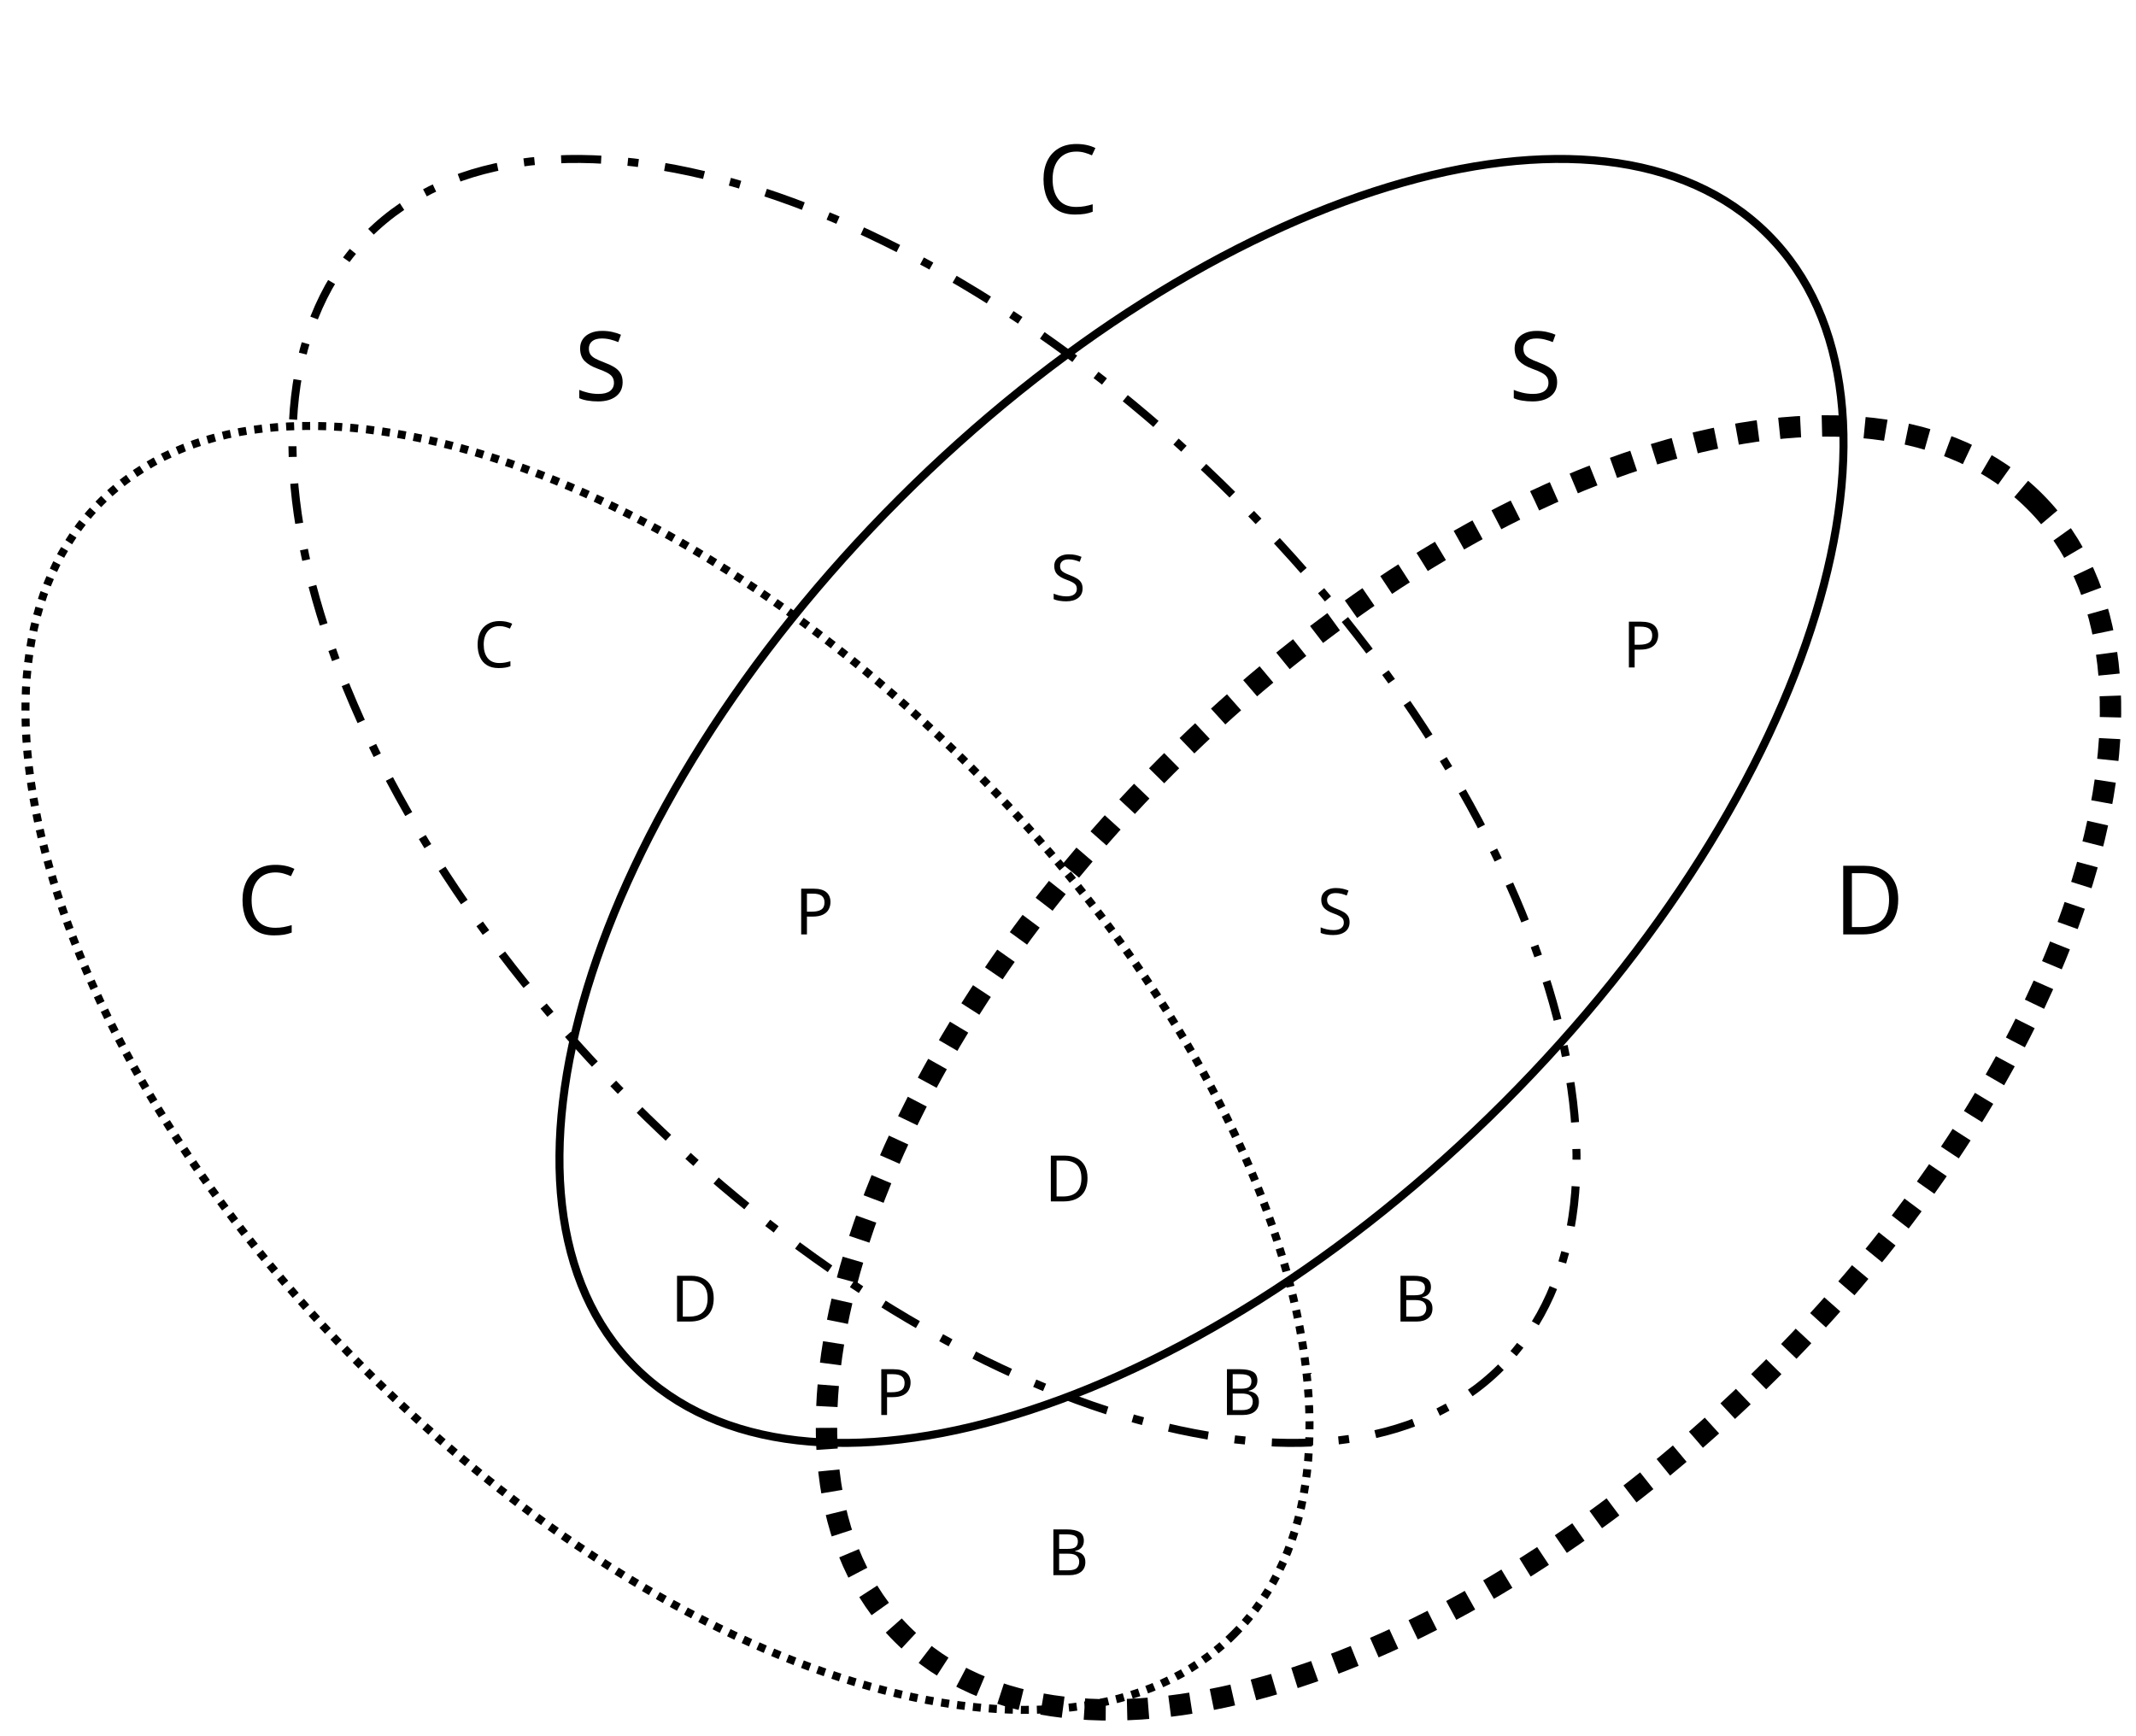
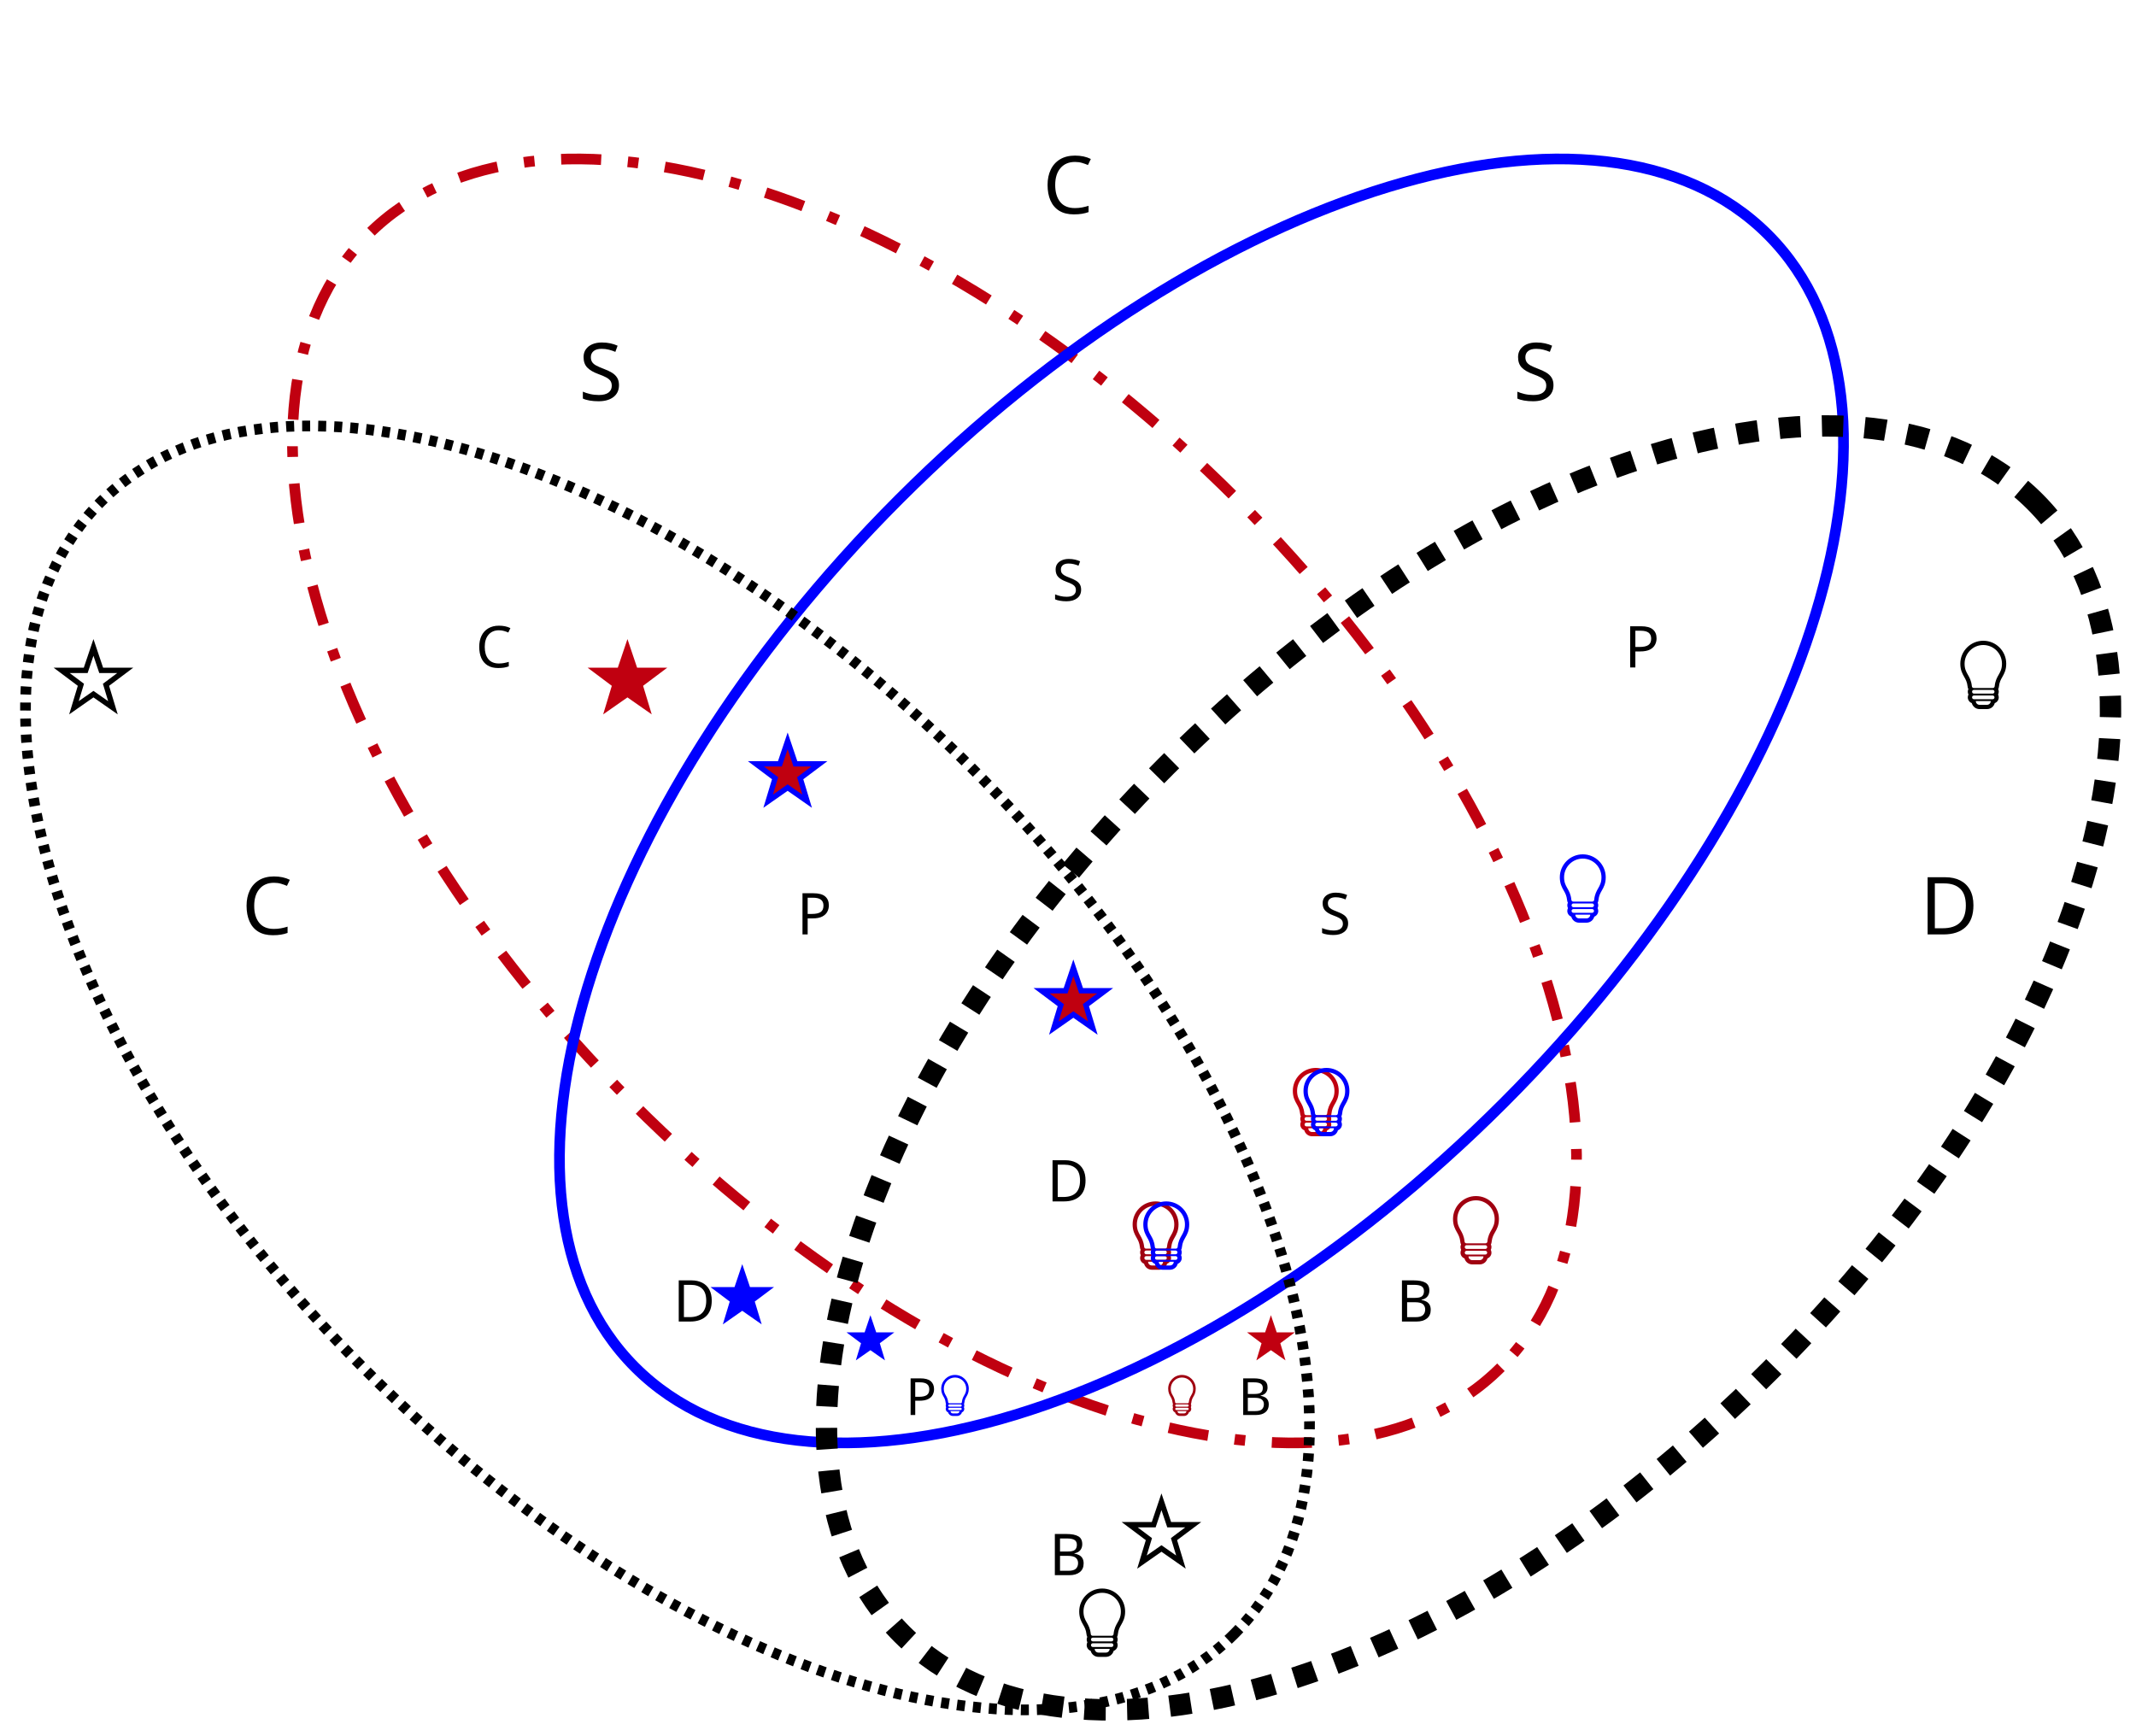
- <svg xmlns="http://www.w3.org/2000/svg" width="100%" height="100%" viewBox="0 0 800 650" preserveAspectRatio="xMidYMid meet" version="1.1">
-   <ellipse cx="0" cy="0" rx="300" ry="160" stroke="black" fill="none" stroke-width="3" stroke-dasharray="15,10,4,10" transform="translate(350, 300) rotate(45)" />
-   <ellipse cx="0" cy="0" rx="300" ry="160" stroke="black" fill="none" stroke-width="3" stroke-dasharray="" transform="translate(450, 300) rotate(-45)" />
-   <ellipse cx="0" cy="0" rx="300" ry="160" stroke="black" fill="none" stroke-width="3" stroke-dasharray="3" transform="translate(250, 400) rotate(45)" />
+ <svg xmlns="http://www.w3.org/2000/svg" width="100%" height="100%" viewBox="0 0 800 650" preserveAspectRatio="xMidYMid meet" version="1.2">
+   <ellipse cx="0" cy="0" rx="300" ry="160" stroke="#C00010" fill="none" stroke-width="4" stroke-dasharray="15,10,4,10" transform="translate(350, 300) rotate(45)" />
+   <ellipse cx="0" cy="0" rx="300" ry="160" stroke="blue" fill="none" stroke-width="4" stroke-dasharray="" transform="translate(450, 300) rotate(-45)" />
+   <ellipse cx="0" cy="0" rx="300" ry="160" stroke="black" fill="none" stroke-width="4" stroke-dasharray="3" transform="translate(250, 400) rotate(45)" />
  <ellipse cx="0" cy="0" rx="300" ry="160" stroke="black" fill="none" stroke-width="8" stroke-dasharray="8" transform="translate(550, 400) rotate(-45)" />
-   <text font-family="Special Elite, sans-serif" text-anchor="middle" x="225" y="150" font-size="3em">
+   <text font-family="Source Sans Pro, sans-serif" text-anchor="middle" x="225" y="150" font-size="2.5em">
    <tspan>S</tspan>
  </text>
-   <text font-family="Special Elite, sans-serif" text-anchor="middle" x="575" y="150" font-size="3em">
+   <text font-family="Source Sans Pro, sans-serif" text-anchor="middle" x="575" y="150" font-size="2.5em">
    <tspan>S</tspan>
  </text>
-   <text font-family="Special Elite, sans-serif" text-anchor="middle" x="100" y="350" font-size="3em">
+   <text font-family="Source Sans Pro, sans-serif" text-anchor="middle" x="100" y="350" font-size="2.5em">
    <tspan>C</tspan>
  </text>
-   <text font-family="Special Elite, sans-serif" text-anchor="middle" x="700" y="350" font-size="3em">
+   <text font-family="Source Sans Pro, sans-serif" text-anchor="middle" x="730" y="350" font-size="2.5em">
    <tspan>D</tspan>
  </text>
-   <text font-family="Special Elite, sans-serif" text-anchor="middle" x="185" y="250" font-size="2em">
+   <text font-family="Source Sans Pro, sans-serif" text-anchor="middle" x="185" y="250" font-size="1.8em">
    <tspan>C</tspan>
  </text>
-   <text font-family="Special Elite, sans-serif" text-anchor="middle" x="400" y="225" font-size="2em">
+   <text font-family="Source Sans Pro, sans-serif" text-anchor="middle" x="400" y="225" font-size="1.8em">
    <tspan>S</tspan>
  </text>
-   <text font-family="Special Elite, sans-serif" text-anchor="middle" x="615" y="250" font-size="2em">
+   <text font-family="Source Sans Pro, sans-serif" text-anchor="middle" x="615" y="250" font-size="1.8em">
    <tspan>P</tspan>
  </text>
-   <text font-family="Special Elite, sans-serif" text-anchor="middle" x="400" y="590" font-size="2em">
+   <text font-family="Source Sans Pro, sans-serif" text-anchor="middle" x="400" y="590" font-size="1.8em">
    <tspan>B</tspan>
  </text>
-   <text font-family="Special Elite, sans-serif" text-anchor="middle" x="260" y="495" font-size="2em">
+   <text font-family="Source Sans Pro, sans-serif" text-anchor="middle" x="260" y="495" font-size="1.8em">
    <tspan>D</tspan>
  </text>
-   <text font-family="Special Elite, sans-serif" text-anchor="middle" x="530" y="495" font-size="2em">
+   <text font-family="Source Sans Pro, sans-serif" text-anchor="middle" x="530" y="495" font-size="1.8em">
    <tspan>B</tspan>
  </text>
-   <text font-family="Special Elite, sans-serif" text-anchor="middle" x="305" y="350" font-size="2em">
+   <text font-family="Source Sans Pro, sans-serif" text-anchor="middle" x="305" y="350" font-size="1.8em">
    <tspan>P</tspan>
  </text>
-   <text font-family="Special Elite, sans-serif" text-anchor="middle" x="500" y="350" font-size="2em">
+   <text font-family="Source Sans Pro, sans-serif" text-anchor="middle" x="500" y="350" font-size="1.8em">
    <tspan>S</tspan>
  </text>
-   <text font-family="Special Elite, sans-serif" text-anchor="middle" x="335" y="530" font-size="2em">
+   <text font-family="Source Sans Pro, sans-serif" text-anchor="middle" x="345" y="530" font-size="1.6em">
    <tspan>P</tspan>
  </text>
-   <text font-family="Special Elite, sans-serif" text-anchor="middle" x="465" y="530" font-size="2em">
+   <text font-family="Source Sans Pro, sans-serif" text-anchor="middle" x="470" y="530" font-size="1.6em">
    <tspan>B</tspan>
  </text>
-   <text font-family="Special Elite, sans-serif" text-anchor="middle" x="400" y="450" font-size="2em">
+   <text font-family="Source Sans Pro, sans-serif" text-anchor="middle" x="400" y="450" font-size="1.8em">
    <tspan>D</tspan>
  </text>
-   <text font-family="Special Elite, sans-serif" text-anchor="middle" x="400" y="80" font-size="3em">
+   <text font-family="Source Sans Pro, sans-serif" text-anchor="middle" x="400" y="80" font-size="2.5em">
    <tspan>C</tspan>
  </text>
+   <g transform="translate(0,235) scale(0.1,0.1)" fill="#000000" stroke="none">
+     <polygon fill="none" stroke="black" stroke-width="20" points="350,75  379,161 469,161 397,215                     423,301 350,250 277,301 303,215                     231,161 321,161" />
+   </g>
+   <g transform="translate(200,235) scale(0.1,0.1)" fill="#000000" stroke="none">
+     <polygon fill="#C00010" stroke="#C00010" stroke-width="20" points="350,75  379,161 469,161 397,215                     423,301 350,250 277,301 303,215                     231,161 321,161" />
+   </g>
+   <g transform="translate(260,270) scale(0.1,0.1)" fill="#000000" stroke="none">
+     <polygon fill="#C00010" stroke="blue" stroke-width="20" points="350,75  379,161 469,161 397,215                     423,301 350,250 277,301 303,215                     231,161 321,161" />
+   </g>
+   <g transform="translate(367,355) scale(0.1,0.1)" fill="#000000" stroke="none">
+     <polygon fill="#C00010" stroke="blue" stroke-width="20" points="350,75  379,161 469,161 397,215                     423,301 350,250 277,301 303,215                     231,161 321,161" />
+   </g>
+   <g transform="translate(250,470) scale(0.08,0.08)" fill="#000000" stroke="none">
+     <polygon fill="blue" stroke="blue" stroke-width="20" points="350,75  379,161 469,161 397,215                     423,301 350,250 277,301 303,215                     231,161 321,161" />
+   </g>
+   <g transform="translate(305,490) scale(0.06,0.06)" fill="#000000" stroke="none">
+     <polygon fill="blue" stroke="blue" stroke-width="20" points="350,75  379,161 469,161 397,215                     423,301 350,250 277,301 303,215                     231,161 321,161" />
+   </g>
+   <g transform="translate(455,490) scale(0.06,0.06)" fill="#000000" stroke="none">
+     <polygon fill="#C00010" stroke="#C00010" stroke-width="20" points="350,75  379,161 469,161 397,215                     423,301 350,250 277,301 303,215                     231,161 321,161" />
+   </g>
+   <g transform="translate(400,555) scale(0.1,0.1)" fill="#000000" stroke="none">
+     <polygon fill="none" stroke="black" stroke-width="20" points="350,75  379,161 469,161 397,215                     423,301 350,250 277,301 303,215                     231,161 321,161" />
+   </g>
+   <g transform="translate(400,595) scale(0.05,0.05)" fill="#000000" stroke="none">
+     <path d="M256,32c77.312,0,140,62.688,140,140c0,76.125-45.875,85-54.5,168c0,7.75-6.25,14-14,14h-143c-7.75,0-14-6.25-14-14h-0.031   C161.875,257,116,248.125,116,172C116,94.688,178.688,32,256,32 M326,368c7.75,0,14,6.25,14,14s-6.25,14-14,14H186   c-7.75,0-14-6.25-14-14s6.25-14,14-14H326 M326,410c7.75,0,14,6.25,14,14s-6.25,14-14,14H186c-7.75,0-14-6.25-14-14s6.25-14,14-14   H326 M312,452c0,15.469-12.531,28-28,28h-56c-15.469,0-28-12.531-28-28H312 M256,0C161.156,0,84,77.156,84,172   c0,47.625,15.563,74.969,29.25,99.125c11.625,20.438,21.688,38.156,25.281,71.094c0.344,7.313,2.438,14.188,5.844,20.219   C141.563,368.375,140,375,140,382c0,7.562,1.813,14.688,5.063,21c-3.25,6.312-5.063,13.438-5.063,21   c0,19.719,12.469,36.562,29.938,43.094C176.625,492.906,200.125,512,228,512h56c27.875,0,51.375-19.094,58.062-44.906   C359.531,460.562,372,443.719,372,424c0-7.562-1.844-14.688-5.094-21c3.25-6.312,5.094-13.438,5.094-21   c0-7-1.562-13.625-4.375-19.531c3.406-6.062,5.469-12.969,5.812-20.281c3.625-32.905,13.656-50.594,25.281-71.062   C412.438,247,428,219.625,428,172C428,77.156,350.844,0,256,0L256,0z" />
+   </g>
+   <g transform="translate(420,450) scale(0.05,0.05)" fill="#A00010" stroke="none">
+     <path d="M256,32c77.312,0,140,62.688,140,140c0,76.125-45.875,85-54.5,168c0,7.75-6.25,14-14,14h-143c-7.75,0-14-6.25-14-14h-0.031   C161.875,257,116,248.125,116,172C116,94.688,178.688,32,256,32 M326,368c7.75,0,14,6.25,14,14s-6.25,14-14,14H186   c-7.75,0-14-6.25-14-14s6.25-14,14-14H326 M326,410c7.75,0,14,6.25,14,14s-6.25,14-14,14H186c-7.75,0-14-6.25-14-14s6.25-14,14-14   H326 M312,452c0,15.469-12.531,28-28,28h-56c-15.469,0-28-12.531-28-28H312 M256,0C161.156,0,84,77.156,84,172   c0,47.625,15.563,74.969,29.25,99.125c11.625,20.438,21.688,38.156,25.281,71.094c0.344,7.313,2.438,14.188,5.844,20.219   C141.563,368.375,140,375,140,382c0,7.562,1.813,14.688,5.063,21c-3.25,6.312-5.063,13.438-5.063,21   c0,19.719,12.469,36.562,29.938,43.094C176.625,492.906,200.125,512,228,512h56c27.875,0,51.375-19.094,58.062-44.906   C359.531,460.562,372,443.719,372,424c0-7.562-1.844-14.688-5.094-21c3.25-6.312,5.094-13.438,5.094-21   c0-7-1.562-13.625-4.375-19.531c3.406-6.062,5.469-12.969,5.812-20.281c3.625-32.905,13.656-50.594,25.281-71.062   C412.438,247,428,219.625,428,172C428,77.156,350.844,0,256,0L256,0z" />
+   </g>
+   <g transform="translate(424,450) scale(0.05,0.05)" fill="blue" stroke="none">
+     <path d="M256,32c77.312,0,140,62.688,140,140c0,76.125-45.875,85-54.5,168c0,7.75-6.25,14-14,14h-143c-7.75,0-14-6.25-14-14h-0.031   C161.875,257,116,248.125,116,172C116,94.688,178.688,32,256,32 M326,368c7.75,0,14,6.25,14,14s-6.25,14-14,14H186   c-7.75,0-14-6.25-14-14s6.25-14,14-14H326 M326,410c7.75,0,14,6.25,14,14s-6.25,14-14,14H186c-7.75,0-14-6.25-14-14s6.25-14,14-14   H326 M312,452c0,15.469-12.531,28-28,28h-56c-15.469,0-28-12.531-28-28H312 M256,0C161.156,0,84,77.156,84,172   c0,47.625,15.563,74.969,29.25,99.125c11.625,20.438,21.688,38.156,25.281,71.094c0.344,7.313,2.438,14.188,5.844,20.219   C141.563,368.375,140,375,140,382c0,7.562,1.813,14.688,5.063,21c-3.25,6.312-5.063,13.438-5.063,21   c0,19.719,12.469,36.562,29.938,43.094C176.625,492.906,200.125,512,228,512h56c27.875,0,51.375-19.094,58.062-44.906   C359.531,460.562,372,443.719,372,424c0-7.562-1.844-14.688-5.094-21c3.25-6.312,5.094-13.438,5.094-21   c0-7-1.562-13.625-4.375-19.531c3.406-6.062,5.469-12.969,5.812-20.281c3.625-32.905,13.656-50.594,25.281-71.062   C412.438,247,428,219.625,428,172C428,77.156,350.844,0,256,0L256,0z" />
+   </g>
+   <g transform="translate(480,400) scale(0.05,0.05)" fill="#C00010" stroke="none">
+     <path d="M256,32c77.312,0,140,62.688,140,140c0,76.125-45.875,85-54.5,168c0,7.75-6.25,14-14,14h-143c-7.75,0-14-6.25-14-14h-0.031   C161.875,257,116,248.125,116,172C116,94.688,178.688,32,256,32 M326,368c7.75,0,14,6.25,14,14s-6.25,14-14,14H186   c-7.75,0-14-6.25-14-14s6.25-14,14-14H326 M326,410c7.75,0,14,6.25,14,14s-6.25,14-14,14H186c-7.75,0-14-6.25-14-14s6.25-14,14-14   H326 M312,452c0,15.469-12.531,28-28,28h-56c-15.469,0-28-12.531-28-28H312 M256,0C161.156,0,84,77.156,84,172   c0,47.625,15.563,74.969,29.25,99.125c11.625,20.438,21.688,38.156,25.281,71.094c0.344,7.313,2.438,14.188,5.844,20.219   C141.563,368.375,140,375,140,382c0,7.562,1.813,14.688,5.063,21c-3.25,6.312-5.063,13.438-5.063,21   c0,19.719,12.469,36.562,29.938,43.094C176.625,492.906,200.125,512,228,512h56c27.875,0,51.375-19.094,58.062-44.906   C359.531,460.562,372,443.719,372,424c0-7.562-1.844-14.688-5.094-21c3.25-6.312,5.094-13.438,5.094-21   c0-7-1.562-13.625-4.375-19.531c3.406-6.062,5.469-12.969,5.812-20.281c3.625-32.905,13.656-50.594,25.281-71.062   C412.438,247,428,219.625,428,172C428,77.156,350.844,0,256,0L256,0z" />
+   </g>
+   <g transform="translate(484,400) scale(0.05,0.05)" fill="blue" stroke="none">
+     <path d="M256,32c77.312,0,140,62.688,140,140c0,76.125-45.875,85-54.5,168c0,7.75-6.25,14-14,14h-143c-7.75,0-14-6.25-14-14h-0.031   C161.875,257,116,248.125,116,172C116,94.688,178.688,32,256,32 M326,368c7.75,0,14,6.25,14,14s-6.25,14-14,14H186   c-7.75,0-14-6.25-14-14s6.25-14,14-14H326 M326,410c7.75,0,14,6.25,14,14s-6.25,14-14,14H186c-7.75,0-14-6.25-14-14s6.25-14,14-14   H326 M312,452c0,15.469-12.531,28-28,28h-56c-15.469,0-28-12.531-28-28H312 M256,0C161.156,0,84,77.156,84,172   c0,47.625,15.563,74.969,29.25,99.125c11.625,20.438,21.688,38.156,25.281,71.094c0.344,7.313,2.438,14.188,5.844,20.219   C141.563,368.375,140,375,140,382c0,7.562,1.813,14.688,5.063,21c-3.25,6.312-5.063,13.438-5.063,21   c0,19.719,12.469,36.562,29.938,43.094C176.625,492.906,200.125,512,228,512h56c27.875,0,51.375-19.094,58.062-44.906   C359.531,460.562,372,443.719,372,424c0-7.562-1.844-14.688-5.094-21c3.25-6.312,5.094-13.438,5.094-21   c0-7-1.562-13.625-4.375-19.531c3.406-6.062,5.469-12.969,5.812-20.281c3.625-32.905,13.656-50.594,25.281-71.062   C412.438,247,428,219.625,428,172C428,77.156,350.844,0,256,0L256,0z" />
+   </g>
+   <g transform="translate(580,320) scale(0.05,0.05)" fill="blue" stroke="none">
+     <path d="M256,32c77.312,0,140,62.688,140,140c0,76.125-45.875,85-54.5,168c0,7.75-6.25,14-14,14h-143c-7.75,0-14-6.25-14-14h-0.031   C161.875,257,116,248.125,116,172C116,94.688,178.688,32,256,32 M326,368c7.75,0,14,6.25,14,14s-6.25,14-14,14H186   c-7.75,0-14-6.25-14-14s6.25-14,14-14H326 M326,410c7.75,0,14,6.25,14,14s-6.25,14-14,14H186c-7.75,0-14-6.25-14-14s6.25-14,14-14   H326 M312,452c0,15.469-12.531,28-28,28h-56c-15.469,0-28-12.531-28-28H312 M256,0C161.156,0,84,77.156,84,172   c0,47.625,15.563,74.969,29.25,99.125c11.625,20.438,21.688,38.156,25.281,71.094c0.344,7.313,2.438,14.188,5.844,20.219   C141.563,368.375,140,375,140,382c0,7.562,1.813,14.688,5.063,21c-3.25,6.312-5.063,13.438-5.063,21   c0,19.719,12.469,36.562,29.938,43.094C176.625,492.906,200.125,512,228,512h56c27.875,0,51.375-19.094,58.062-44.906   C359.531,460.562,372,443.719,372,424c0-7.562-1.844-14.688-5.094-21c3.25-6.312,5.094-13.438,5.094-21   c0-7-1.562-13.625-4.375-19.531c3.406-6.062,5.469-12.969,5.812-20.281c3.625-32.905,13.656-50.594,25.281-71.062   C412.438,247,428,219.625,428,172C428,77.156,350.844,0,256,0L256,0z" />
+   </g>
+   <g transform="translate(730,240) scale(0.05,0.05)" fill="#000000" stroke="none">
+     <path d="M256,32c77.312,0,140,62.688,140,140c0,76.125-45.875,85-54.5,168c0,7.75-6.25,14-14,14h-143c-7.75,0-14-6.25-14-14h-0.031   C161.875,257,116,248.125,116,172C116,94.688,178.688,32,256,32 M326,368c7.75,0,14,6.25,14,14s-6.25,14-14,14H186   c-7.75,0-14-6.25-14-14s6.25-14,14-14H326 M326,410c7.75,0,14,6.25,14,14s-6.25,14-14,14H186c-7.75,0-14-6.25-14-14s6.25-14,14-14   H326 M312,452c0,15.469-12.531,28-28,28h-56c-15.469,0-28-12.531-28-28H312 M256,0C161.156,0,84,77.156,84,172   c0,47.625,15.563,74.969,29.25,99.125c11.625,20.438,21.688,38.156,25.281,71.094c0.344,7.313,2.438,14.188,5.844,20.219   C141.563,368.375,140,375,140,382c0,7.562,1.813,14.688,5.063,21c-3.25,6.312-5.063,13.438-5.063,21   c0,19.719,12.469,36.562,29.938,43.094C176.625,492.906,200.125,512,228,512h56c27.875,0,51.375-19.094,58.062-44.906   C359.531,460.562,372,443.719,372,424c0-7.562-1.844-14.688-5.094-21c3.25-6.312,5.094-13.438,5.094-21   c0-7-1.562-13.625-4.375-19.531c3.406-6.062,5.469-12.969,5.812-20.281c3.625-32.905,13.656-50.594,25.281-71.062   C412.438,247,428,219.625,428,172C428,77.156,350.844,0,256,0L256,0z" />
+   </g>
+   <g transform="translate(540,448) scale(0.05,0.05)" fill="#A00010" stroke="none">
+     <path d="M256,32c77.312,0,140,62.688,140,140c0,76.125-45.875,85-54.5,168c0,7.75-6.25,14-14,14h-143c-7.75,0-14-6.25-14-14h-0.031   C161.875,257,116,248.125,116,172C116,94.688,178.688,32,256,32 M326,368c7.75,0,14,6.25,14,14s-6.25,14-14,14H186   c-7.75,0-14-6.25-14-14s6.25-14,14-14H326 M326,410c7.75,0,14,6.25,14,14s-6.25,14-14,14H186c-7.75,0-14-6.25-14-14s6.25-14,14-14   H326 M312,452c0,15.469-12.531,28-28,28h-56c-15.469,0-28-12.531-28-28H312 M256,0C161.156,0,84,77.156,84,172   c0,47.625,15.563,74.969,29.25,99.125c11.625,20.438,21.688,38.156,25.281,71.094c0.344,7.313,2.438,14.188,5.844,20.219   C141.563,368.375,140,375,140,382c0,7.562,1.813,14.688,5.063,21c-3.25,6.312-5.063,13.438-5.063,21   c0,19.719,12.469,36.562,29.938,43.094C176.625,492.906,200.125,512,228,512h56c27.875,0,51.375-19.094,58.062-44.906   C359.531,460.562,372,443.719,372,424c0-7.562-1.844-14.688-5.094-21c3.25-6.312,5.094-13.438,5.094-21   c0-7-1.562-13.625-4.375-19.531c3.406-6.062,5.469-12.969,5.812-20.281c3.625-32.905,13.656-50.594,25.281-71.062   C412.438,247,428,219.625,428,172C428,77.156,350.844,0,256,0L256,0z" />
+   </g>
+   <g transform="translate(350,515) scale(0.03,0.03)" fill="blue" stroke="none">
+     <path d="M256,32c77.312,0,140,62.688,140,140c0,76.125-45.875,85-54.5,168c0,7.75-6.25,14-14,14h-143c-7.75,0-14-6.25-14-14h-0.031   C161.875,257,116,248.125,116,172C116,94.688,178.688,32,256,32 M326,368c7.75,0,14,6.25,14,14s-6.25,14-14,14H186   c-7.75,0-14-6.25-14-14s6.25-14,14-14H326 M326,410c7.75,0,14,6.25,14,14s-6.25,14-14,14H186c-7.75,0-14-6.25-14-14s6.25-14,14-14   H326 M312,452c0,15.469-12.531,28-28,28h-56c-15.469,0-28-12.531-28-28H312 M256,0C161.156,0,84,77.156,84,172   c0,47.625,15.563,74.969,29.25,99.125c11.625,20.438,21.688,38.156,25.281,71.094c0.344,7.313,2.438,14.188,5.844,20.219   C141.563,368.375,140,375,140,382c0,7.562,1.813,14.688,5.063,21c-3.25,6.312-5.063,13.438-5.063,21   c0,19.719,12.469,36.562,29.938,43.094C176.625,492.906,200.125,512,228,512h56c27.875,0,51.375-19.094,58.062-44.906   C359.531,460.562,372,443.719,372,424c0-7.562-1.844-14.688-5.094-21c3.25-6.312,5.094-13.438,5.094-21   c0-7-1.562-13.625-4.375-19.531c3.406-6.062,5.469-12.969,5.812-20.281c3.625-32.905,13.656-50.594,25.281-71.062   C412.438,247,428,219.625,428,172C428,77.156,350.844,0,256,0L256,0z" />
+   </g>
+   <g transform="translate(435,515) scale(0.03,0.03)" fill="#A00010" stroke="none">
+     <path d="M256,32c77.312,0,140,62.688,140,140c0,76.125-45.875,85-54.5,168c0,7.75-6.25,14-14,14h-143c-7.75,0-14-6.25-14-14h-0.031   C161.875,257,116,248.125,116,172C116,94.688,178.688,32,256,32 M326,368c7.75,0,14,6.25,14,14s-6.25,14-14,14H186   c-7.75,0-14-6.25-14-14s6.25-14,14-14H326 M326,410c7.75,0,14,6.25,14,14s-6.25,14-14,14H186c-7.75,0-14-6.25-14-14s6.25-14,14-14   H326 M312,452c0,15.469-12.531,28-28,28h-56c-15.469,0-28-12.531-28-28H312 M256,0C161.156,0,84,77.156,84,172   c0,47.625,15.563,74.969,29.25,99.125c11.625,20.438,21.688,38.156,25.281,71.094c0.344,7.313,2.438,14.188,5.844,20.219   C141.563,368.375,140,375,140,382c0,7.562,1.813,14.688,5.063,21c-3.25,6.312-5.063,13.438-5.063,21   c0,19.719,12.469,36.562,29.938,43.094C176.625,492.906,200.125,512,228,512h56c27.875,0,51.375-19.094,58.062-44.906   C359.531,460.562,372,443.719,372,424c0-7.562-1.844-14.688-5.094-21c3.25-6.312,5.094-13.438,5.094-21   c0-7-1.562-13.625-4.375-19.531c3.406-6.062,5.469-12.969,5.812-20.281c3.625-32.905,13.656-50.594,25.281-71.062   C412.438,247,428,219.625,428,172C428,77.156,350.844,0,256,0L256,0z" />
+   </g>
</svg>
